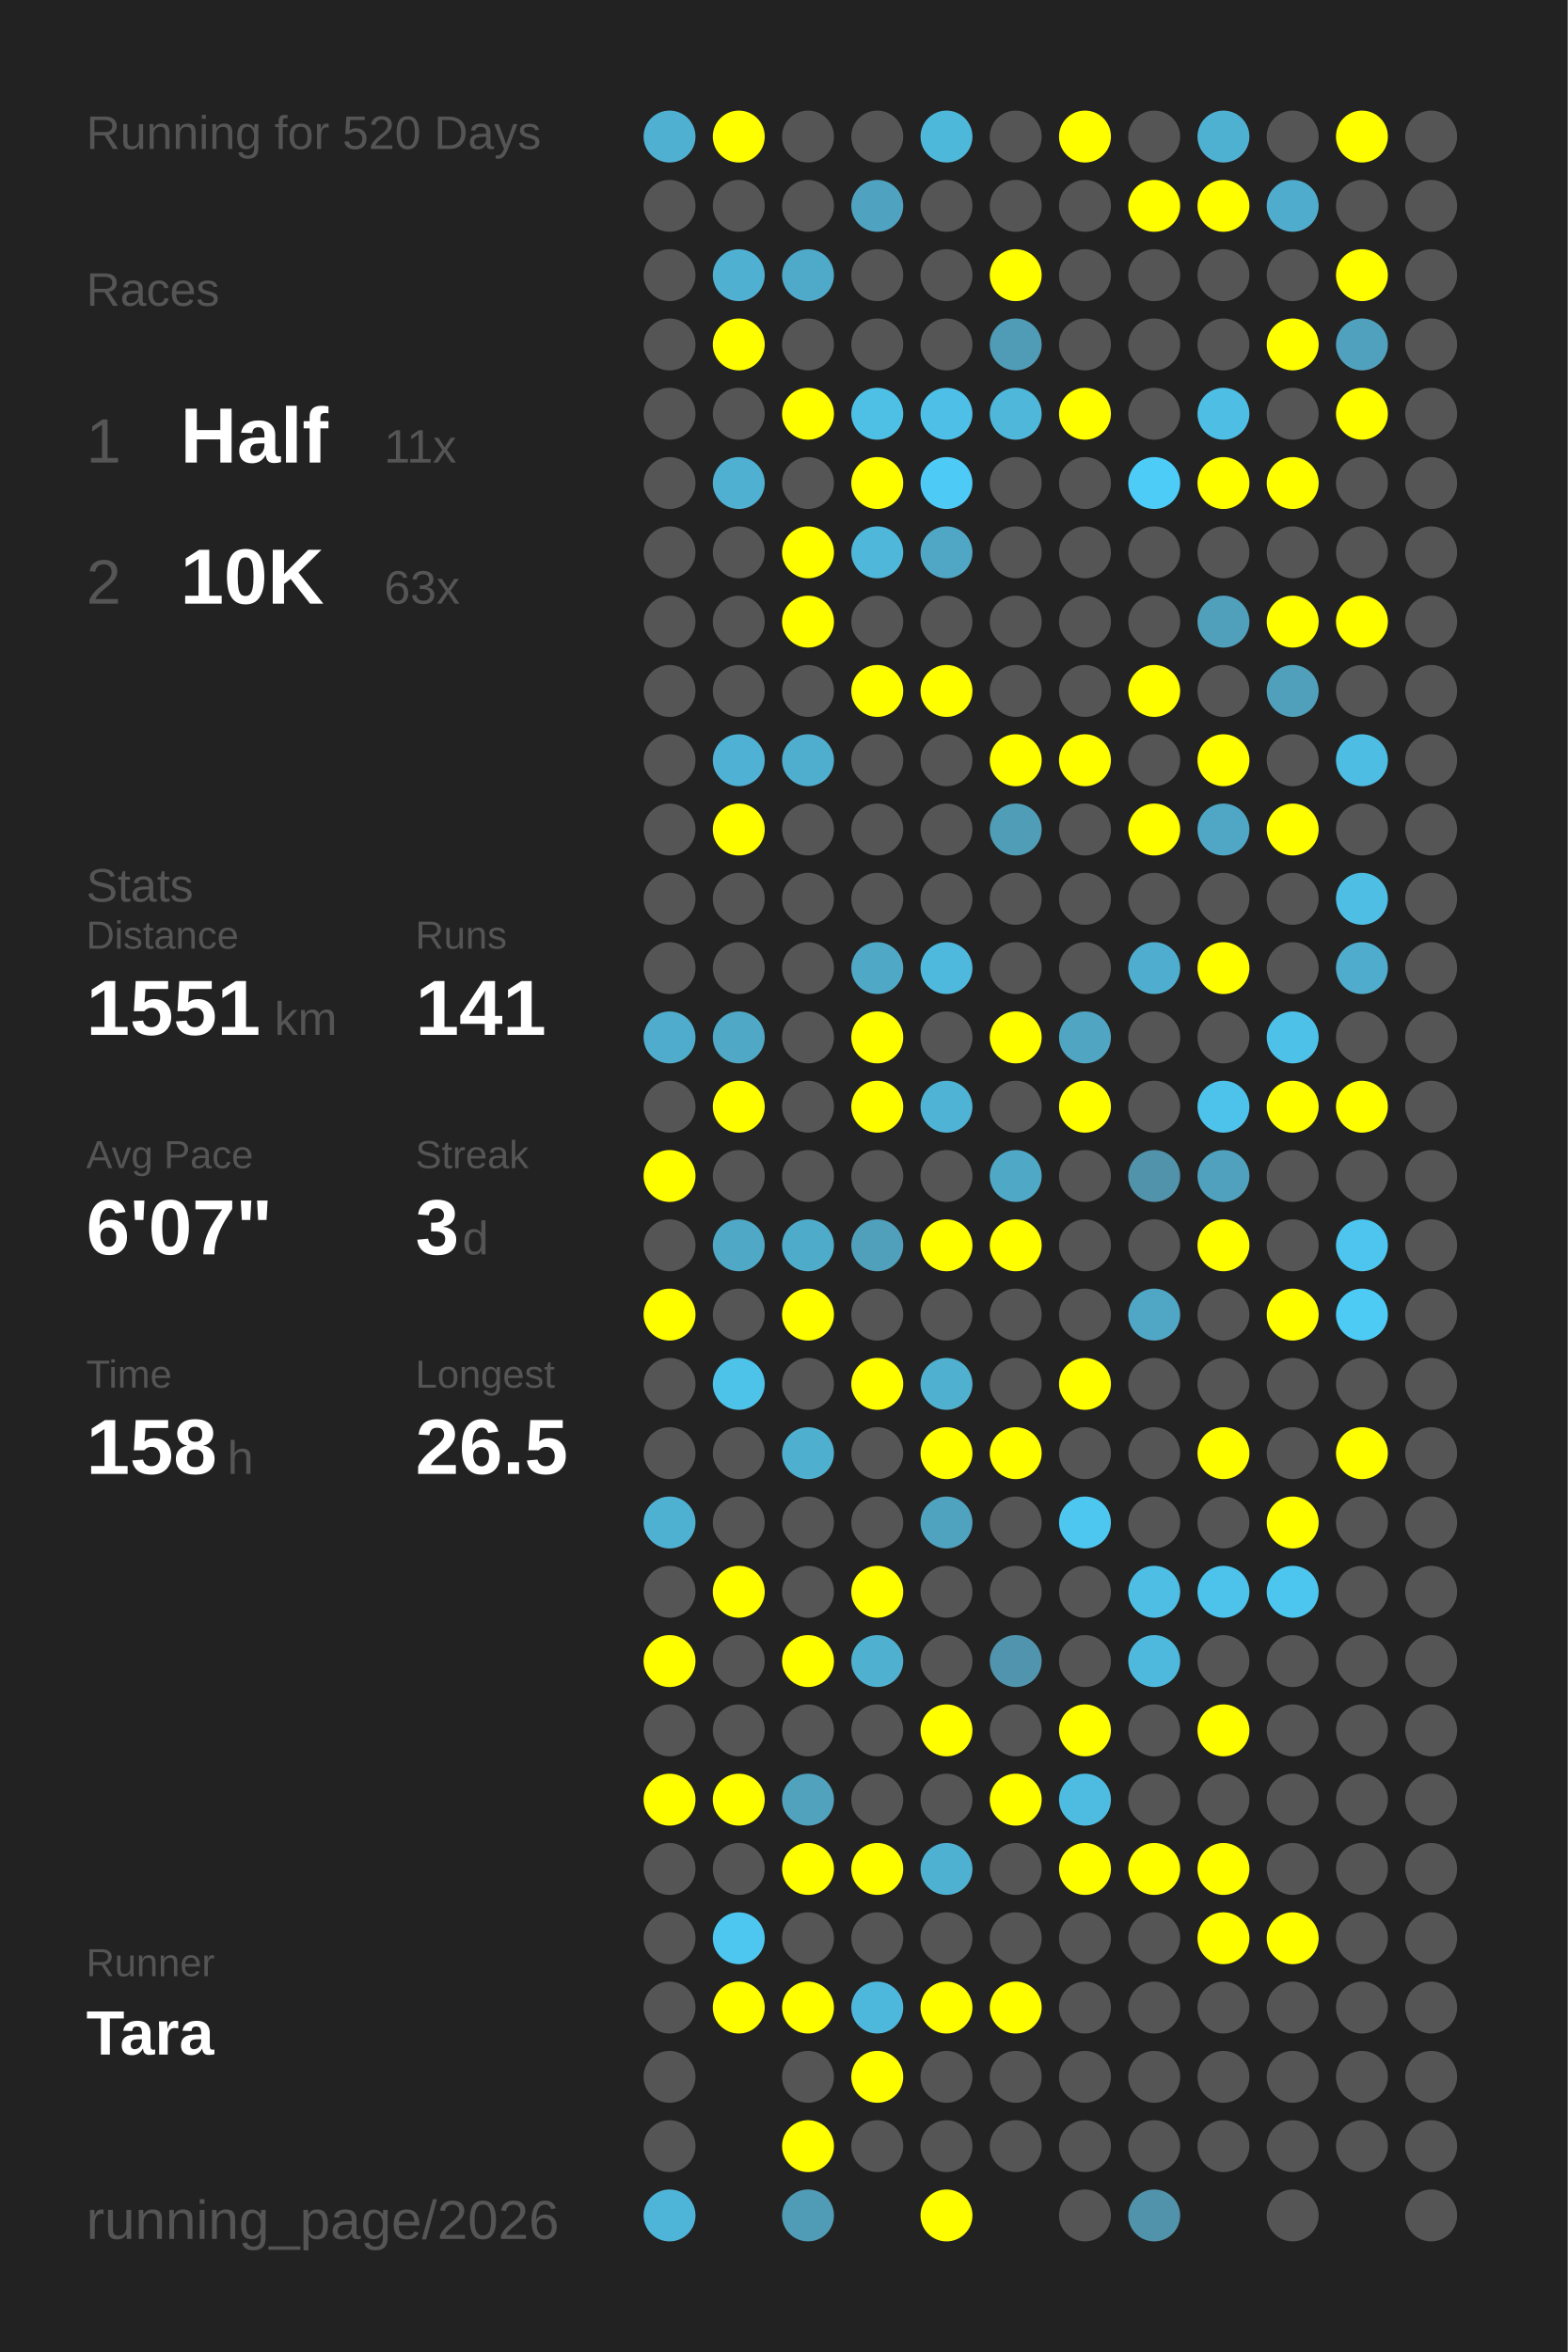
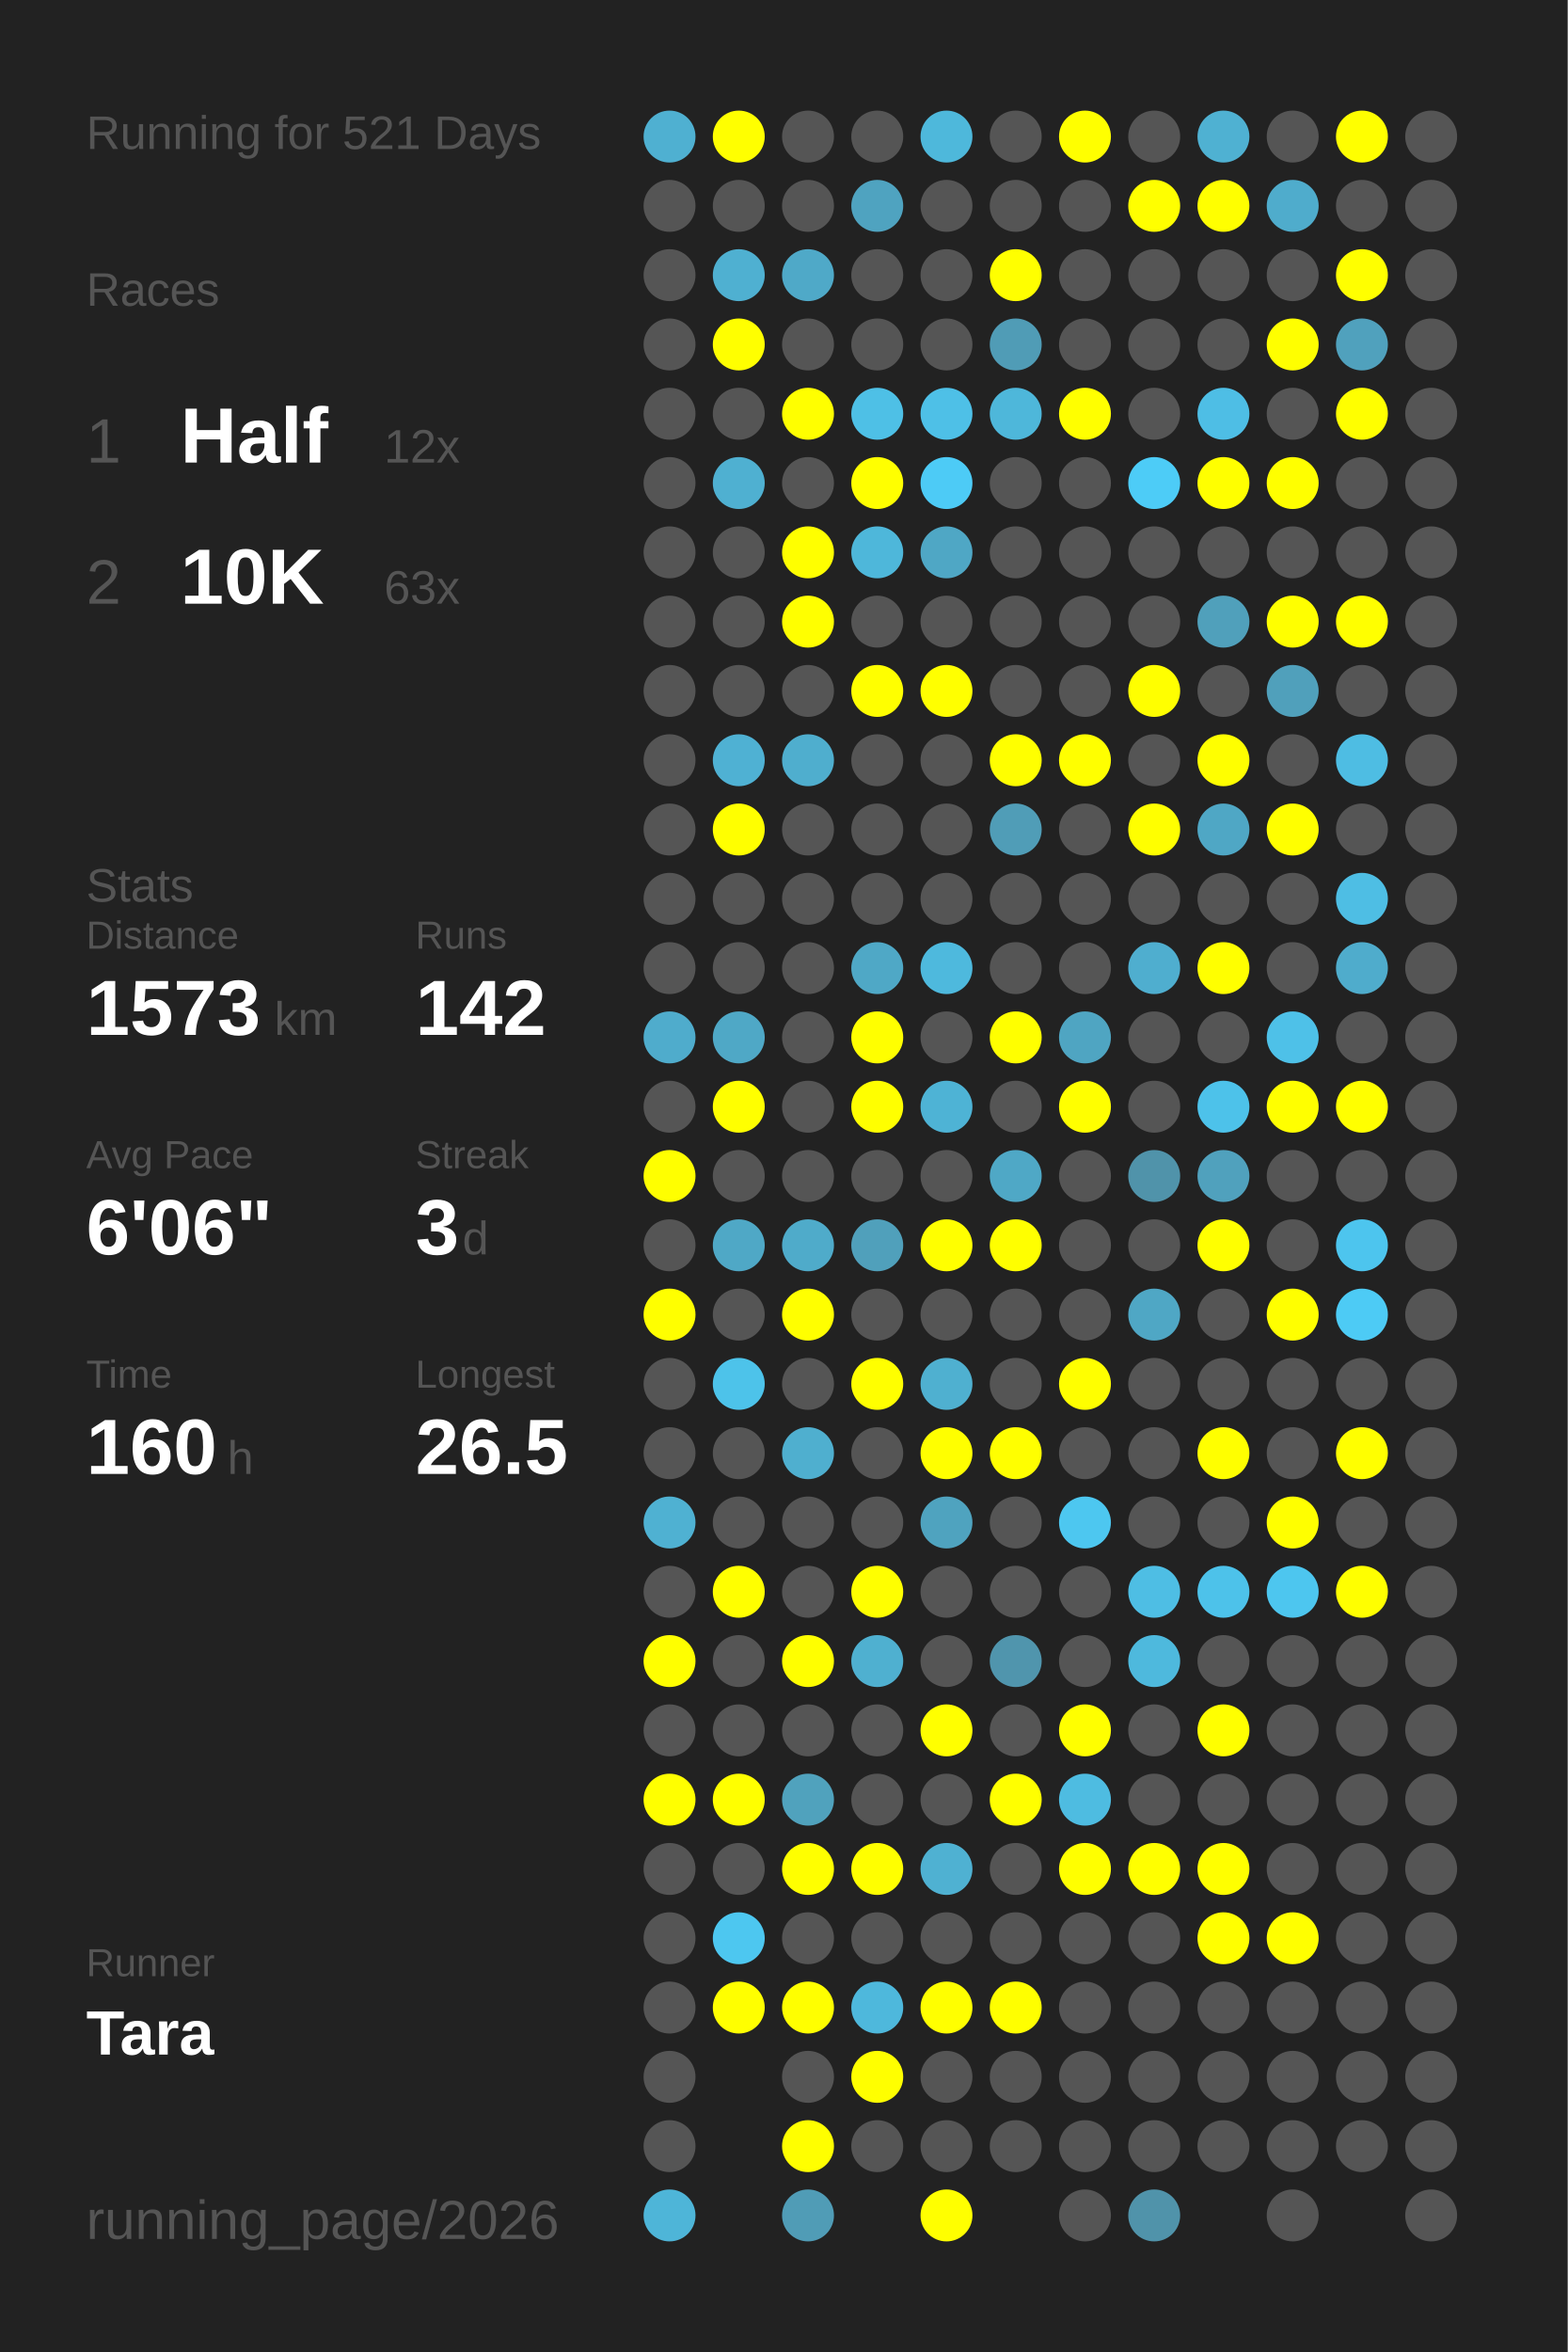
<svg xmlns="http://www.w3.org/2000/svg" baseProfile="full" height="300mm" version="1.1" viewBox="0,0,200,300" width="200mm">
  <defs />
  <rect fill="#222222" height="300" width="200" x="0" y="0" />
-   <text fill="#555555" style="font-size:6px; font-family:Arial;" x="11" y="19">Running for 520 Days</text>
+   <text fill="#555555" style="font-size:6px; font-family:Arial;" x="11" y="19">Running for 521 Days</text>
  <text fill="#555555" style="font-size:6px; font-family:Arial;" x="11" y="39">Races</text>
  <text fill="#555555" style="font-size:8px; font-family:Arial;" x="11" y="59">1</text>
  <text fill="#FFFFFF" style="font-size:10px; font-family:Arial; font-weight:bold;" x="23" y="59">Half</text>
-   <text fill="#555555" style="font-size:6px; font-family:Arial;" x="49" y="59">11x</text>
+   <text fill="#555555" style="font-size:6px; font-family:Arial;" x="49" y="59">12x</text>
  <text fill="#555555" style="font-size:8px; font-family:Arial;" x="11" y="77">2</text>
  <text fill="#FFFFFF" style="font-size:10px; font-family:Arial; font-weight:bold;" x="23" y="77">10K</text>
  <text fill="#555555" style="font-size:6px; font-family:Arial;" x="49" y="77">63x</text>
  <text fill="#555555" style="font-size:6px; font-family:Arial;" x="11" y="115">Stats</text>
  <text fill="#555555" style="font-size:5px; font-family:Arial;" x="11" y="121">Distance</text>
-   <text fill="#FFFFFF" style="font-size:10px; font-family:Arial; font-weight:bold;" x="11" y="132">1551</text>
+   <text fill="#FFFFFF" style="font-size:10px; font-family:Arial; font-weight:bold;" x="11" y="132">1573</text>
  <text fill="#555555" style="font-size:6px; font-family:Arial;" x="35" y="132">km</text>
  <text fill="#555555" style="font-size:5px; font-family:Arial;" x="53" y="121">Runs</text>
-   <text fill="#FFFFFF" style="font-size:10px; font-family:Arial; font-weight:bold;" x="53" y="132">141</text>
+   <text fill="#FFFFFF" style="font-size:10px; font-family:Arial; font-weight:bold;" x="53" y="132">142</text>
  <text fill="#555555" style="font-size:5px; font-family:Arial;" x="11" y="149">Avg Pace</text>
-   <text fill="#FFFFFF" style="font-size:10px; font-family:Arial; font-weight:bold;" x="11" y="160">6'07"</text>
+   <text fill="#FFFFFF" style="font-size:10px; font-family:Arial; font-weight:bold;" x="11" y="160">6'06"</text>
  <text fill="#555555" style="font-size:5px; font-family:Arial;" x="53" y="149">Streak</text>
  <text fill="#FFFFFF" style="font-size:10px; font-family:Arial; font-weight:bold;" x="53" y="160">3</text>
  <text fill="#555555" style="font-size:6px; font-family:Arial;" x="59" y="160">d</text>
  <text fill="#555555" style="font-size:5px; font-family:Arial;" x="11" y="177">Time</text>
-   <text fill="#FFFFFF" style="font-size:10px; font-family:Arial; font-weight:bold;" x="11" y="188">158</text>
+   <text fill="#FFFFFF" style="font-size:10px; font-family:Arial; font-weight:bold;" x="11" y="188">160</text>
  <text fill="#555555" style="font-size:6px; font-family:Arial;" x="29" y="188">h</text>
  <text fill="#555555" style="font-size:5px; font-family:Arial;" x="53" y="177">Longest</text>
  <text fill="#FFFFFF" style="font-size:10px; font-family:Arial; font-weight:bold;" x="53" y="188">26.5</text>
  <text fill="#555555" style="font-size:5px; font-family:Arial;" x="11" y="252.065">Runner</text>
  <text fill="#FFFFFF" style="font-size:8px; font-family:Arial; font-weight:bold;" x="11" y="262.065">Tara</text>
  <text fill="#555555" style="font-size:7px; font-family:Arial;" x="11" y="285.581">running_page/2026</text>
  <circle cx="85.417" cy="17.419" fill="#4fb0d1" r="3.312" />
  <circle cx="85.417" cy="26.258" fill="#555555" r="3.312" />
  <circle cx="85.417" cy="35.097" fill="#555555" r="3.312" />
  <circle cx="85.417" cy="43.935" fill="#555555" r="3.312" />
  <circle cx="85.417" cy="52.774" fill="#555555" r="3.312" />
  <circle cx="85.417" cy="61.613" fill="#555555" r="3.312" />
  <circle cx="85.417" cy="70.452" fill="#555555" r="3.312" />
  <circle cx="85.417" cy="79.29" fill="#555555" r="3.312" />
  <circle cx="85.417" cy="88.129" fill="#555555" r="3.312" />
  <circle cx="85.417" cy="96.968" fill="#555555" r="3.312" />
  <circle cx="85.417" cy="105.806" fill="#555555" r="3.312" />
  <circle cx="85.417" cy="114.645" fill="#555555" r="3.312" />
  <circle cx="85.417" cy="123.484" fill="#555555" r="3.312" />
  <circle cx="85.417" cy="132.323" fill="#4faccc" r="3.312" />
  <circle cx="85.417" cy="141.161" fill="#555555" r="3.312" />
  <circle cx="85.417" cy="150" fill="#FFFF00" r="3.312" />
  <circle cx="85.417" cy="158.839" fill="#555555" r="3.312" />
  <circle cx="85.417" cy="167.677" fill="#FFFF00" r="3.312" />
  <circle cx="85.417" cy="176.516" fill="#555555" r="3.312" />
  <circle cx="85.417" cy="185.355" fill="#555555" r="3.312" />
  <circle cx="85.417" cy="194.194" fill="#4fb1d2" r="3.312" />
  <circle cx="85.417" cy="203.032" fill="#555555" r="3.312" />
  <circle cx="85.417" cy="211.871" fill="#FFFF00" r="3.312" />
  <circle cx="85.417" cy="220.71" fill="#555555" r="3.312" />
  <circle cx="85.417" cy="229.548" fill="#FFFF00" r="3.312" />
  <circle cx="85.417" cy="238.387" fill="#555555" r="3.312" />
  <circle cx="85.417" cy="247.226" fill="#555555" r="3.312" />
  <circle cx="85.417" cy="256.065" fill="#555555" r="3.312" />
  <circle cx="85.417" cy="264.903" fill="#555555" r="3.312" />
  <circle cx="85.417" cy="273.742" fill="#555555" r="3.312" />
  <circle cx="85.417" cy="282.581" fill="#4eb5d8" r="3.312" />
  <circle cx="94.25" cy="17.419" fill="#FFFF00" r="3.312" />
  <circle cx="94.25" cy="26.258" fill="#555555" r="3.312" />
  <circle cx="94.25" cy="35.097" fill="#4fb0d1" r="3.312" />
  <circle cx="94.25" cy="43.935" fill="#FFFF00" r="3.312" />
  <circle cx="94.25" cy="52.774" fill="#555555" r="3.312" />
  <circle cx="94.25" cy="61.613" fill="#4fb0d1" r="3.312" />
  <circle cx="94.25" cy="70.452" fill="#555555" r="3.312" />
  <circle cx="94.25" cy="79.29" fill="#555555" r="3.312" />
  <circle cx="94.25" cy="88.129" fill="#555555" r="3.312" />
  <circle cx="94.25" cy="96.968" fill="#4fb1d3" r="3.312" />
  <circle cx="94.25" cy="105.806" fill="#FFFF00" r="3.312" />
  <circle cx="94.25" cy="114.645" fill="#555555" r="3.312" />
  <circle cx="94.25" cy="123.484" fill="#555555" r="3.312" />
  <circle cx="94.25" cy="132.323" fill="#4fa8c6" r="3.312" />
  <circle cx="94.25" cy="141.161" fill="#FFFF00" r="3.312" />
  <circle cx="94.25" cy="150" fill="#555555" r="3.312" />
  <circle cx="94.25" cy="158.839" fill="#4fa8c6" r="3.312" />
  <circle cx="94.25" cy="167.677" fill="#555555" r="3.312" />
  <circle cx="94.25" cy="176.516" fill="#4dc3ea" r="3.312" />
  <circle cx="94.25" cy="185.355" fill="#555555" r="3.312" />
  <circle cx="94.25" cy="194.194" fill="#555555" r="3.312" />
  <circle cx="94.25" cy="203.032" fill="#FFFF00" r="3.312" />
  <circle cx="94.25" cy="211.871" fill="#555555" r="3.312" />
  <circle cx="94.25" cy="220.71" fill="#555555" r="3.312" />
  <circle cx="94.25" cy="229.548" fill="#FFFF00" r="3.312" />
  <circle cx="94.25" cy="238.387" fill="#555555" r="3.312" />
  <circle cx="94.25" cy="247.226" fill="#4dc7f0" r="3.312" />
  <circle cx="94.25" cy="256.065" fill="#FFFF00" r="3.312" />
  <circle cx="103.083" cy="17.419" fill="#555555" r="3.312" />
  <circle cx="103.083" cy="26.258" fill="#555555" r="3.312" />
  <circle cx="103.083" cy="35.097" fill="#4fa9c8" r="3.312" />
  <circle cx="103.083" cy="43.935" fill="#555555" r="3.312" />
  <circle cx="103.083" cy="52.774" fill="#FFFF00" r="3.312" />
  <circle cx="103.083" cy="61.613" fill="#555555" r="3.312" />
  <circle cx="103.083" cy="70.452" fill="#FFFF00" r="3.312" />
  <circle cx="103.083" cy="79.29" fill="#FFFF00" r="3.312" />
  <circle cx="103.083" cy="88.129" fill="#555555" r="3.312" />
  <circle cx="103.083" cy="96.968" fill="#4faece" r="3.312" />
  <circle cx="103.083" cy="105.806" fill="#555555" r="3.312" />
  <circle cx="103.083" cy="114.645" fill="#555555" r="3.312" />
  <circle cx="103.083" cy="123.484" fill="#555555" r="3.312" />
  <circle cx="103.083" cy="132.323" fill="#555555" r="3.312" />
  <circle cx="103.083" cy="141.161" fill="#555555" r="3.312" />
  <circle cx="103.083" cy="150" fill="#555555" r="3.312" />
  <circle cx="103.083" cy="158.839" fill="#4fabca" r="3.312" />
  <circle cx="103.083" cy="167.677" fill="#FFFF00" r="3.312" />
  <circle cx="103.083" cy="176.516" fill="#555555" r="3.312" />
  <circle cx="103.083" cy="185.355" fill="#4fafcf" r="3.312" />
  <circle cx="103.083" cy="194.194" fill="#555555" r="3.312" />
  <circle cx="103.083" cy="203.032" fill="#555555" r="3.312" />
  <circle cx="103.083" cy="211.871" fill="#FFFF00" r="3.312" />
  <circle cx="103.083" cy="220.71" fill="#555555" r="3.312" />
  <circle cx="103.083" cy="229.548" fill="#50a2bd" r="3.312" />
  <circle cx="103.083" cy="238.387" fill="#FFFF00" r="3.312" />
  <circle cx="103.083" cy="247.226" fill="#555555" r="3.312" />
  <circle cx="103.083" cy="256.065" fill="#FFFF00" r="3.312" />
  <circle cx="103.083" cy="264.903" fill="#555555" r="3.312" />
  <circle cx="103.083" cy="273.742" fill="#FFFF00" r="3.312" />
  <circle cx="103.083" cy="282.581" fill="#509cb6" r="3.312" />
  <circle cx="111.917" cy="17.419" fill="#555555" r="3.312" />
  <circle cx="111.917" cy="26.258" fill="#4fa3c0" r="3.312" />
  <circle cx="111.917" cy="35.097" fill="#555555" r="3.312" />
  <circle cx="111.917" cy="43.935" fill="#555555" r="3.312" />
  <circle cx="111.917" cy="52.774" fill="#4ec0e6" r="3.312" />
  <circle cx="111.917" cy="61.613" fill="#FFFF00" r="3.312" />
  <circle cx="111.917" cy="70.452" fill="#4eb7da" r="3.312" />
  <circle cx="111.917" cy="79.29" fill="#555555" r="3.312" />
  <circle cx="111.917" cy="88.129" fill="#FFFF00" r="3.312" />
  <circle cx="111.917" cy="96.968" fill="#555555" r="3.312" />
  <circle cx="111.917" cy="105.806" fill="#555555" r="3.312" />
  <circle cx="111.917" cy="114.645" fill="#555555" r="3.312" />
  <circle cx="111.917" cy="123.484" fill="#4fa8c6" r="3.312" />
  <circle cx="111.917" cy="132.323" fill="#FFFF00" r="3.312" />
  <circle cx="111.917" cy="141.161" fill="#FFFF00" r="3.312" />
  <circle cx="111.917" cy="150" fill="#555555" r="3.312" />
  <circle cx="111.917" cy="158.839" fill="#50a0bb" r="3.312" />
  <circle cx="111.917" cy="167.677" fill="#555555" r="3.312" />
  <circle cx="111.917" cy="176.516" fill="#FFFF00" r="3.312" />
  <circle cx="111.917" cy="185.355" fill="#555555" r="3.312" />
  <circle cx="111.917" cy="194.194" fill="#555555" r="3.312" />
  <circle cx="111.917" cy="203.032" fill="#FFFF00" r="3.312" />
  <circle cx="111.917" cy="211.871" fill="#4fb0d0" r="3.312" />
  <circle cx="111.917" cy="220.71" fill="#555555" r="3.312" />
  <circle cx="111.917" cy="229.548" fill="#555555" r="3.312" />
  <circle cx="111.917" cy="238.387" fill="#FFFF00" r="3.312" />
  <circle cx="111.917" cy="247.226" fill="#555555" r="3.312" />
  <circle cx="111.917" cy="256.065" fill="#4eb8dc" r="3.312" />
  <circle cx="111.917" cy="264.903" fill="#FFFF00" r="3.312" />
  <circle cx="111.917" cy="273.742" fill="#555555" r="3.312" />
  <circle cx="120.75" cy="17.419" fill="#4eb8db" r="3.312" />
  <circle cx="120.75" cy="26.258" fill="#555555" r="3.312" />
  <circle cx="120.75" cy="35.097" fill="#555555" r="3.312" />
  <circle cx="120.75" cy="43.935" fill="#555555" r="3.312" />
  <circle cx="120.75" cy="52.774" fill="#4ec0e7" r="3.312" />
  <circle cx="120.75" cy="61.613" fill="#4dcbf6" r="3.312" />
  <circle cx="120.75" cy="70.452" fill="#4fa7c5" r="3.312" />
  <circle cx="120.75" cy="79.29" fill="#555555" r="3.312" />
  <circle cx="120.75" cy="88.129" fill="#FFFF00" r="3.312" />
  <circle cx="120.75" cy="96.968" fill="#555555" r="3.312" />
  <circle cx="120.75" cy="105.806" fill="#555555" r="3.312" />
  <circle cx="120.75" cy="114.645" fill="#555555" r="3.312" />
  <circle cx="120.75" cy="123.484" fill="#4eb9dd" r="3.312" />
  <circle cx="120.75" cy="132.323" fill="#555555" r="3.312" />
  <circle cx="120.75" cy="141.161" fill="#4eb3d5" r="3.312" />
  <circle cx="120.75" cy="150" fill="#555555" r="3.312" />
  <circle cx="120.75" cy="158.839" fill="#FFFF00" r="3.312" />
  <circle cx="120.75" cy="167.677" fill="#555555" r="3.312" />
  <circle cx="120.75" cy="176.516" fill="#4fb0d0" r="3.312" />
  <circle cx="120.75" cy="185.355" fill="#FFFF00" r="3.312" />
  <circle cx="120.75" cy="194.194" fill="#4fa3bf" r="3.312" />
  <circle cx="120.75" cy="203.032" fill="#555555" r="3.312" />
  <circle cx="120.75" cy="211.871" fill="#555555" r="3.312" />
  <circle cx="120.75" cy="220.71" fill="#FFFF00" r="3.312" />
  <circle cx="120.75" cy="229.548" fill="#555555" r="3.312" />
  <circle cx="120.75" cy="238.387" fill="#4fb1d2" r="3.312" />
  <circle cx="120.75" cy="247.226" fill="#555555" r="3.312" />
  <circle cx="120.75" cy="256.065" fill="#FFFF00" r="3.312" />
  <circle cx="120.75" cy="264.903" fill="#555555" r="3.312" />
  <circle cx="120.75" cy="273.742" fill="#555555" r="3.312" />
  <circle cx="120.75" cy="282.581" fill="#FFFF00" r="3.312" />
  <circle cx="129.583" cy="17.419" fill="#555555" r="3.312" />
  <circle cx="129.583" cy="26.258" fill="#555555" r="3.312" />
  <circle cx="129.583" cy="35.097" fill="#FFFF00" r="3.312" />
  <circle cx="129.583" cy="43.935" fill="#509cb6" r="3.312" />
  <circle cx="129.583" cy="52.774" fill="#4eb7da" r="3.312" />
  <circle cx="129.583" cy="61.613" fill="#555555" r="3.312" />
  <circle cx="129.583" cy="70.452" fill="#555555" r="3.312" />
  <circle cx="129.583" cy="79.29" fill="#555555" r="3.312" />
  <circle cx="129.583" cy="88.129" fill="#555555" r="3.312" />
  <circle cx="129.583" cy="96.968" fill="#FFFF00" r="3.312" />
  <circle cx="129.583" cy="105.806" fill="#509db7" r="3.312" />
  <circle cx="129.583" cy="114.645" fill="#555555" r="3.312" />
  <circle cx="129.583" cy="123.484" fill="#555555" r="3.312" />
  <circle cx="129.583" cy="132.323" fill="#FFFF00" r="3.312" />
  <circle cx="129.583" cy="141.161" fill="#555555" r="3.312" />
  <circle cx="129.583" cy="150" fill="#4fa8c6" r="3.312" />
  <circle cx="129.583" cy="158.839" fill="#FFFF00" r="3.312" />
  <circle cx="129.583" cy="167.677" fill="#555555" r="3.312" />
  <circle cx="129.583" cy="176.516" fill="#555555" r="3.312" />
  <circle cx="129.583" cy="185.355" fill="#FFFF00" r="3.312" />
  <circle cx="129.583" cy="194.194" fill="#555555" r="3.312" />
  <circle cx="129.583" cy="203.032" fill="#555555" r="3.312" />
  <circle cx="129.583" cy="211.871" fill="#5095ad" r="3.312" />
  <circle cx="129.583" cy="220.71" fill="#555555" r="3.312" />
  <circle cx="129.583" cy="229.548" fill="#FFFF00" r="3.312" />
  <circle cx="129.583" cy="238.387" fill="#555555" r="3.312" />
  <circle cx="129.583" cy="247.226" fill="#555555" r="3.312" />
  <circle cx="129.583" cy="256.065" fill="#FFFF00" r="3.312" />
  <circle cx="129.583" cy="264.903" fill="#555555" r="3.312" />
  <circle cx="129.583" cy="273.742" fill="#555555" r="3.312" />
  <circle cx="138.417" cy="17.419" fill="#FFFF00" r="3.312" />
  <circle cx="138.417" cy="26.258" fill="#555555" r="3.312" />
  <circle cx="138.417" cy="35.097" fill="#555555" r="3.312" />
  <circle cx="138.417" cy="43.935" fill="#555555" r="3.312" />
  <circle cx="138.417" cy="52.774" fill="#FFFF00" r="3.312" />
  <circle cx="138.417" cy="61.613" fill="#555555" r="3.312" />
  <circle cx="138.417" cy="70.452" fill="#555555" r="3.312" />
  <circle cx="138.417" cy="79.29" fill="#555555" r="3.312" />
  <circle cx="138.417" cy="88.129" fill="#555555" r="3.312" />
  <circle cx="138.417" cy="96.968" fill="#FFFF00" r="3.312" />
  <circle cx="138.417" cy="105.806" fill="#555555" r="3.312" />
  <circle cx="138.417" cy="114.645" fill="#555555" r="3.312" />
  <circle cx="138.417" cy="123.484" fill="#555555" r="3.312" />
  <circle cx="138.417" cy="132.323" fill="#4fa5c2" r="3.312" />
  <circle cx="138.417" cy="141.161" fill="#FFFF00" r="3.312" />
  <circle cx="138.417" cy="150" fill="#555555" r="3.312" />
  <circle cx="138.417" cy="158.839" fill="#555555" r="3.312" />
  <circle cx="138.417" cy="167.677" fill="#555555" r="3.312" />
  <circle cx="138.417" cy="176.516" fill="#FFFF00" r="3.312" />
  <circle cx="138.417" cy="185.355" fill="#555555" r="3.312" />
  <circle cx="138.417" cy="194.194" fill="#4dc7f0" r="3.312" />
  <circle cx="138.417" cy="203.032" fill="#555555" r="3.312" />
  <circle cx="138.417" cy="211.871" fill="#555555" r="3.312" />
  <circle cx="138.417" cy="220.71" fill="#FFFF00" r="3.312" />
  <circle cx="138.417" cy="229.548" fill="#4ebce1" r="3.312" />
  <circle cx="138.417" cy="238.387" fill="#FFFF00" r="3.312" />
  <circle cx="138.417" cy="247.226" fill="#555555" r="3.312" />
  <circle cx="138.417" cy="256.065" fill="#555555" r="3.312" />
  <circle cx="138.417" cy="264.903" fill="#555555" r="3.312" />
  <circle cx="138.417" cy="273.742" fill="#555555" r="3.312" />
  <circle cx="138.417" cy="282.581" fill="#555555" r="3.312" />
  <circle cx="147.25" cy="17.419" fill="#555555" r="3.312" />
  <circle cx="147.25" cy="26.258" fill="#FFFF00" r="3.312" />
  <circle cx="147.25" cy="35.097" fill="#555555" r="3.312" />
  <circle cx="147.25" cy="43.935" fill="#555555" r="3.312" />
  <circle cx="147.25" cy="52.774" fill="#555555" r="3.312" />
  <circle cx="147.25" cy="61.613" fill="#4dccf7" r="3.312" />
  <circle cx="147.25" cy="70.452" fill="#555555" r="3.312" />
  <circle cx="147.25" cy="79.29" fill="#555555" r="3.312" />
  <circle cx="147.25" cy="88.129" fill="#FFFF00" r="3.312" />
  <circle cx="147.25" cy="96.968" fill="#555555" r="3.312" />
  <circle cx="147.25" cy="105.806" fill="#FFFF00" r="3.312" />
  <circle cx="147.25" cy="114.645" fill="#555555" r="3.312" />
  <circle cx="147.25" cy="123.484" fill="#4faecf" r="3.312" />
  <circle cx="147.25" cy="132.323" fill="#555555" r="3.312" />
  <circle cx="147.25" cy="141.161" fill="#555555" r="3.312" />
  <circle cx="147.25" cy="150" fill="#5093aa" r="3.312" />
  <circle cx="147.25" cy="158.839" fill="#555555" r="3.312" />
  <circle cx="147.25" cy="167.677" fill="#4fa7c5" r="3.312" />
  <circle cx="147.25" cy="176.516" fill="#555555" r="3.312" />
  <circle cx="147.25" cy="185.355" fill="#555555" r="3.312" />
  <circle cx="147.25" cy="194.194" fill="#555555" r="3.312" />
  <circle cx="147.25" cy="203.032" fill="#4ebee4" r="3.312" />
  <circle cx="147.25" cy="211.871" fill="#4eb9dd" r="3.312" />
  <circle cx="147.25" cy="220.71" fill="#555555" r="3.312" />
  <circle cx="147.25" cy="229.548" fill="#555555" r="3.312" />
  <circle cx="147.25" cy="238.387" fill="#FFFF00" r="3.312" />
  <circle cx="147.25" cy="247.226" fill="#555555" r="3.312" />
  <circle cx="147.25" cy="256.065" fill="#555555" r="3.312" />
  <circle cx="147.25" cy="264.903" fill="#555555" r="3.312" />
  <circle cx="147.25" cy="273.742" fill="#555555" r="3.312" />
  <circle cx="147.25" cy="282.581" fill="#5093aa" r="3.312" />
  <circle cx="156.083" cy="17.419" fill="#4fb1d2" r="3.312" />
  <circle cx="156.083" cy="26.258" fill="#FFFF00" r="3.312" />
  <circle cx="156.083" cy="35.097" fill="#555555" r="3.312" />
  <circle cx="156.083" cy="43.935" fill="#555555" r="3.312" />
  <circle cx="156.083" cy="52.774" fill="#4ebee5" r="3.312" />
  <circle cx="156.083" cy="61.613" fill="#FFFF00" r="3.312" />
  <circle cx="156.083" cy="70.452" fill="#555555" r="3.312" />
  <circle cx="156.083" cy="79.29" fill="#50a0bb" r="3.312" />
  <circle cx="156.083" cy="88.129" fill="#555555" r="3.312" />
  <circle cx="156.083" cy="96.968" fill="#FFFF00" r="3.312" />
  <circle cx="156.083" cy="105.806" fill="#4fa7c5" r="3.312" />
  <circle cx="156.083" cy="114.645" fill="#555555" r="3.312" />
  <circle cx="156.083" cy="123.484" fill="#FFFF00" r="3.312" />
  <circle cx="156.083" cy="132.323" fill="#555555" r="3.312" />
  <circle cx="156.083" cy="141.161" fill="#4dc2ea" r="3.312" />
  <circle cx="156.083" cy="150" fill="#50a1bd" r="3.312" />
  <circle cx="156.083" cy="158.839" fill="#FFFF00" r="3.312" />
  <circle cx="156.083" cy="167.677" fill="#555555" r="3.312" />
  <circle cx="156.083" cy="176.516" fill="#555555" r="3.312" />
  <circle cx="156.083" cy="185.355" fill="#FFFF00" r="3.312" />
  <circle cx="156.083" cy="194.194" fill="#555555" r="3.312" />
  <circle cx="156.083" cy="203.032" fill="#4dc2ea" r="3.312" />
  <circle cx="156.083" cy="211.871" fill="#555555" r="3.312" />
  <circle cx="156.083" cy="220.71" fill="#FFFF00" r="3.312" />
  <circle cx="156.083" cy="229.548" fill="#555555" r="3.312" />
  <circle cx="156.083" cy="238.387" fill="#FFFF00" r="3.312" />
  <circle cx="156.083" cy="247.226" fill="#FFFF00" r="3.312" />
  <circle cx="156.083" cy="256.065" fill="#555555" r="3.312" />
  <circle cx="156.083" cy="264.903" fill="#555555" r="3.312" />
  <circle cx="156.083" cy="273.742" fill="#555555" r="3.312" />
  <circle cx="164.917" cy="17.419" fill="#555555" r="3.312" />
  <circle cx="164.917" cy="26.258" fill="#4faccc" r="3.312" />
  <circle cx="164.917" cy="35.097" fill="#555555" r="3.312" />
  <circle cx="164.917" cy="43.935" fill="#FFFF00" r="3.312" />
  <circle cx="164.917" cy="52.774" fill="#555555" r="3.312" />
  <circle cx="164.917" cy="61.613" fill="#FFFF00" r="3.312" />
  <circle cx="164.917" cy="70.452" fill="#555555" r="3.312" />
  <circle cx="164.917" cy="79.29" fill="#FFFF00" r="3.312" />
  <circle cx="164.917" cy="88.129" fill="#50a0bb" r="3.312" />
  <circle cx="164.917" cy="96.968" fill="#555555" r="3.312" />
  <circle cx="164.917" cy="105.806" fill="#FFFF00" r="3.312" />
  <circle cx="164.917" cy="114.645" fill="#555555" r="3.312" />
  <circle cx="164.917" cy="123.484" fill="#555555" r="3.312" />
  <circle cx="164.917" cy="132.323" fill="#4ec1e8" r="3.312" />
  <circle cx="164.917" cy="141.161" fill="#FFFF00" r="3.312" />
  <circle cx="164.917" cy="150" fill="#555555" r="3.312" />
  <circle cx="164.917" cy="158.839" fill="#555555" r="3.312" />
  <circle cx="164.917" cy="167.677" fill="#FFFF00" r="3.312" />
  <circle cx="164.917" cy="176.516" fill="#555555" r="3.312" />
  <circle cx="164.917" cy="185.355" fill="#555555" r="3.312" />
  <circle cx="164.917" cy="194.194" fill="#FFFF00" r="3.312" />
  <circle cx="164.917" cy="203.032" fill="#4dc6ef" r="3.312" />
  <circle cx="164.917" cy="211.871" fill="#555555" r="3.312" />
  <circle cx="164.917" cy="220.71" fill="#555555" r="3.312" />
  <circle cx="164.917" cy="229.548" fill="#555555" r="3.312" />
  <circle cx="164.917" cy="238.387" fill="#555555" r="3.312" />
  <circle cx="164.917" cy="247.226" fill="#FFFF00" r="3.312" />
  <circle cx="164.917" cy="256.065" fill="#555555" r="3.312" />
  <circle cx="164.917" cy="264.903" fill="#555555" r="3.312" />
  <circle cx="164.917" cy="273.742" fill="#555555" r="3.312" />
  <circle cx="164.917" cy="282.581" fill="#555555" r="3.312" />
  <circle cx="173.75" cy="17.419" fill="#FFFF00" r="3.312" />
  <circle cx="173.75" cy="26.258" fill="#555555" r="3.312" />
  <circle cx="173.75" cy="35.097" fill="#FFFF00" r="3.312" />
  <circle cx="173.75" cy="43.935" fill="#50a1bd" r="3.312" />
  <circle cx="173.75" cy="52.774" fill="#FFFF00" r="3.312" />
  <circle cx="173.75" cy="61.613" fill="#555555" r="3.312" />
  <circle cx="173.75" cy="70.452" fill="#555555" r="3.312" />
  <circle cx="173.75" cy="79.29" fill="#FFFF00" r="3.312" />
  <circle cx="173.75" cy="88.129" fill="#555555" r="3.312" />
  <circle cx="173.75" cy="96.968" fill="#4ebde3" r="3.312" />
  <circle cx="173.75" cy="105.806" fill="#555555" r="3.312" />
  <circle cx="173.75" cy="114.645" fill="#4ebee4" r="3.312" />
  <circle cx="173.75" cy="123.484" fill="#4faccc" r="3.312" />
  <circle cx="173.75" cy="132.323" fill="#555555" r="3.312" />
  <circle cx="173.75" cy="141.161" fill="#FFFF00" r="3.312" />
  <circle cx="173.75" cy="150" fill="#555555" r="3.312" />
  <circle cx="173.75" cy="158.839" fill="#4dc5ee" r="3.312" />
  <circle cx="173.75" cy="167.677" fill="#4dcbf5" r="3.312" />
  <circle cx="173.75" cy="176.516" fill="#555555" r="3.312" />
  <circle cx="173.75" cy="185.355" fill="#FFFF00" r="3.312" />
  <circle cx="173.75" cy="194.194" fill="#555555" r="3.312" />
-   <circle cx="173.75" cy="203.032" fill="#555555" r="3.312" />
+   <circle cx="173.75" cy="203.032" fill="#FFFF00" r="3.312" />
  <circle cx="173.75" cy="211.871" fill="#555555" r="3.312" />
  <circle cx="173.75" cy="220.71" fill="#555555" r="3.312" />
  <circle cx="173.75" cy="229.548" fill="#555555" r="3.312" />
  <circle cx="173.75" cy="238.387" fill="#555555" r="3.312" />
  <circle cx="173.75" cy="247.226" fill="#555555" r="3.312" />
  <circle cx="173.75" cy="256.065" fill="#555555" r="3.312" />
  <circle cx="173.75" cy="264.903" fill="#555555" r="3.312" />
  <circle cx="173.75" cy="273.742" fill="#555555" r="3.312" />
  <circle cx="182.583" cy="17.419" fill="#555555" r="3.312" />
  <circle cx="182.583" cy="26.258" fill="#555555" r="3.312" />
  <circle cx="182.583" cy="35.097" fill="#555555" r="3.312" />
  <circle cx="182.583" cy="43.935" fill="#555555" r="3.312" />
  <circle cx="182.583" cy="52.774" fill="#555555" r="3.312" />
  <circle cx="182.583" cy="61.613" fill="#555555" r="3.312" />
  <circle cx="182.583" cy="70.452" fill="#555555" r="3.312" />
  <circle cx="182.583" cy="79.29" fill="#555555" r="3.312" />
  <circle cx="182.583" cy="88.129" fill="#555555" r="3.312" />
  <circle cx="182.583" cy="96.968" fill="#555555" r="3.312" />
  <circle cx="182.583" cy="105.806" fill="#555555" r="3.312" />
  <circle cx="182.583" cy="114.645" fill="#555555" r="3.312" />
  <circle cx="182.583" cy="123.484" fill="#555555" r="3.312" />
  <circle cx="182.583" cy="132.323" fill="#555555" r="3.312" />
  <circle cx="182.583" cy="141.161" fill="#555555" r="3.312" />
  <circle cx="182.583" cy="150" fill="#555555" r="3.312" />
  <circle cx="182.583" cy="158.839" fill="#555555" r="3.312" />
  <circle cx="182.583" cy="167.677" fill="#555555" r="3.312" />
  <circle cx="182.583" cy="176.516" fill="#555555" r="3.312" />
  <circle cx="182.583" cy="185.355" fill="#555555" r="3.312" />
  <circle cx="182.583" cy="194.194" fill="#555555" r="3.312" />
  <circle cx="182.583" cy="203.032" fill="#555555" r="3.312" />
  <circle cx="182.583" cy="211.871" fill="#555555" r="3.312" />
  <circle cx="182.583" cy="220.71" fill="#555555" r="3.312" />
  <circle cx="182.583" cy="229.548" fill="#555555" r="3.312" />
  <circle cx="182.583" cy="238.387" fill="#555555" r="3.312" />
  <circle cx="182.583" cy="247.226" fill="#555555" r="3.312" />
  <circle cx="182.583" cy="256.065" fill="#555555" r="3.312" />
  <circle cx="182.583" cy="264.903" fill="#555555" r="3.312" />
  <circle cx="182.583" cy="273.742" fill="#555555" r="3.312" />
  <circle cx="182.583" cy="282.581" fill="#555555" r="3.312" />
</svg>
